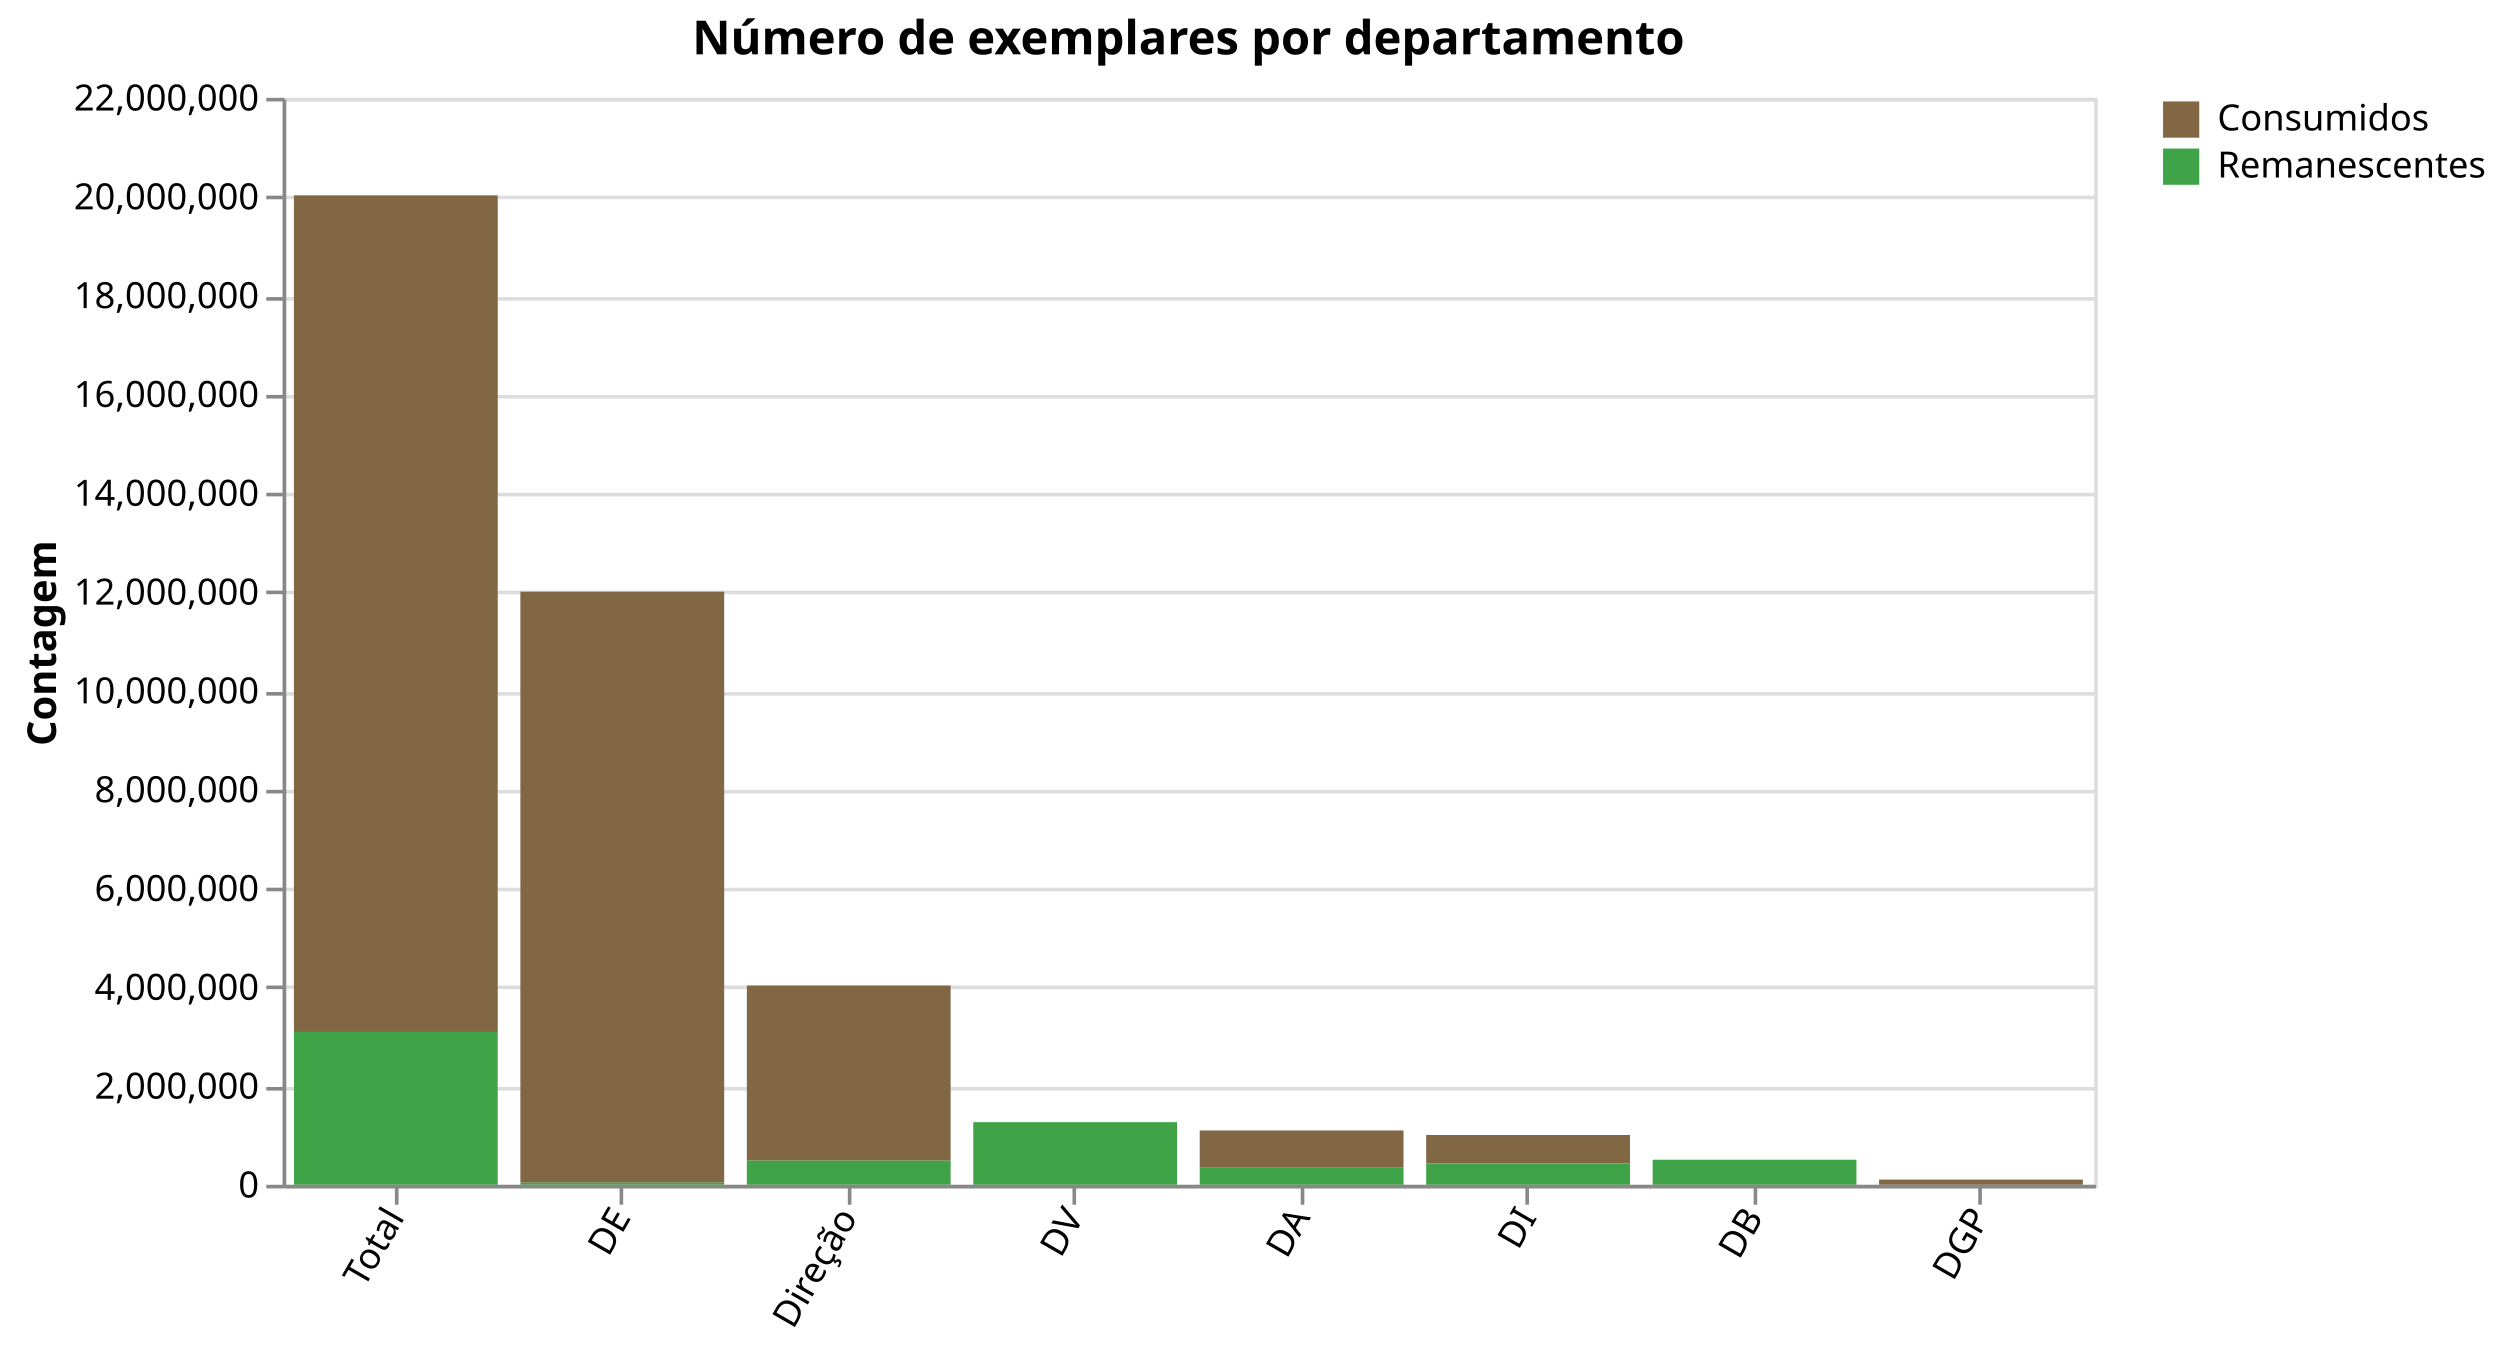
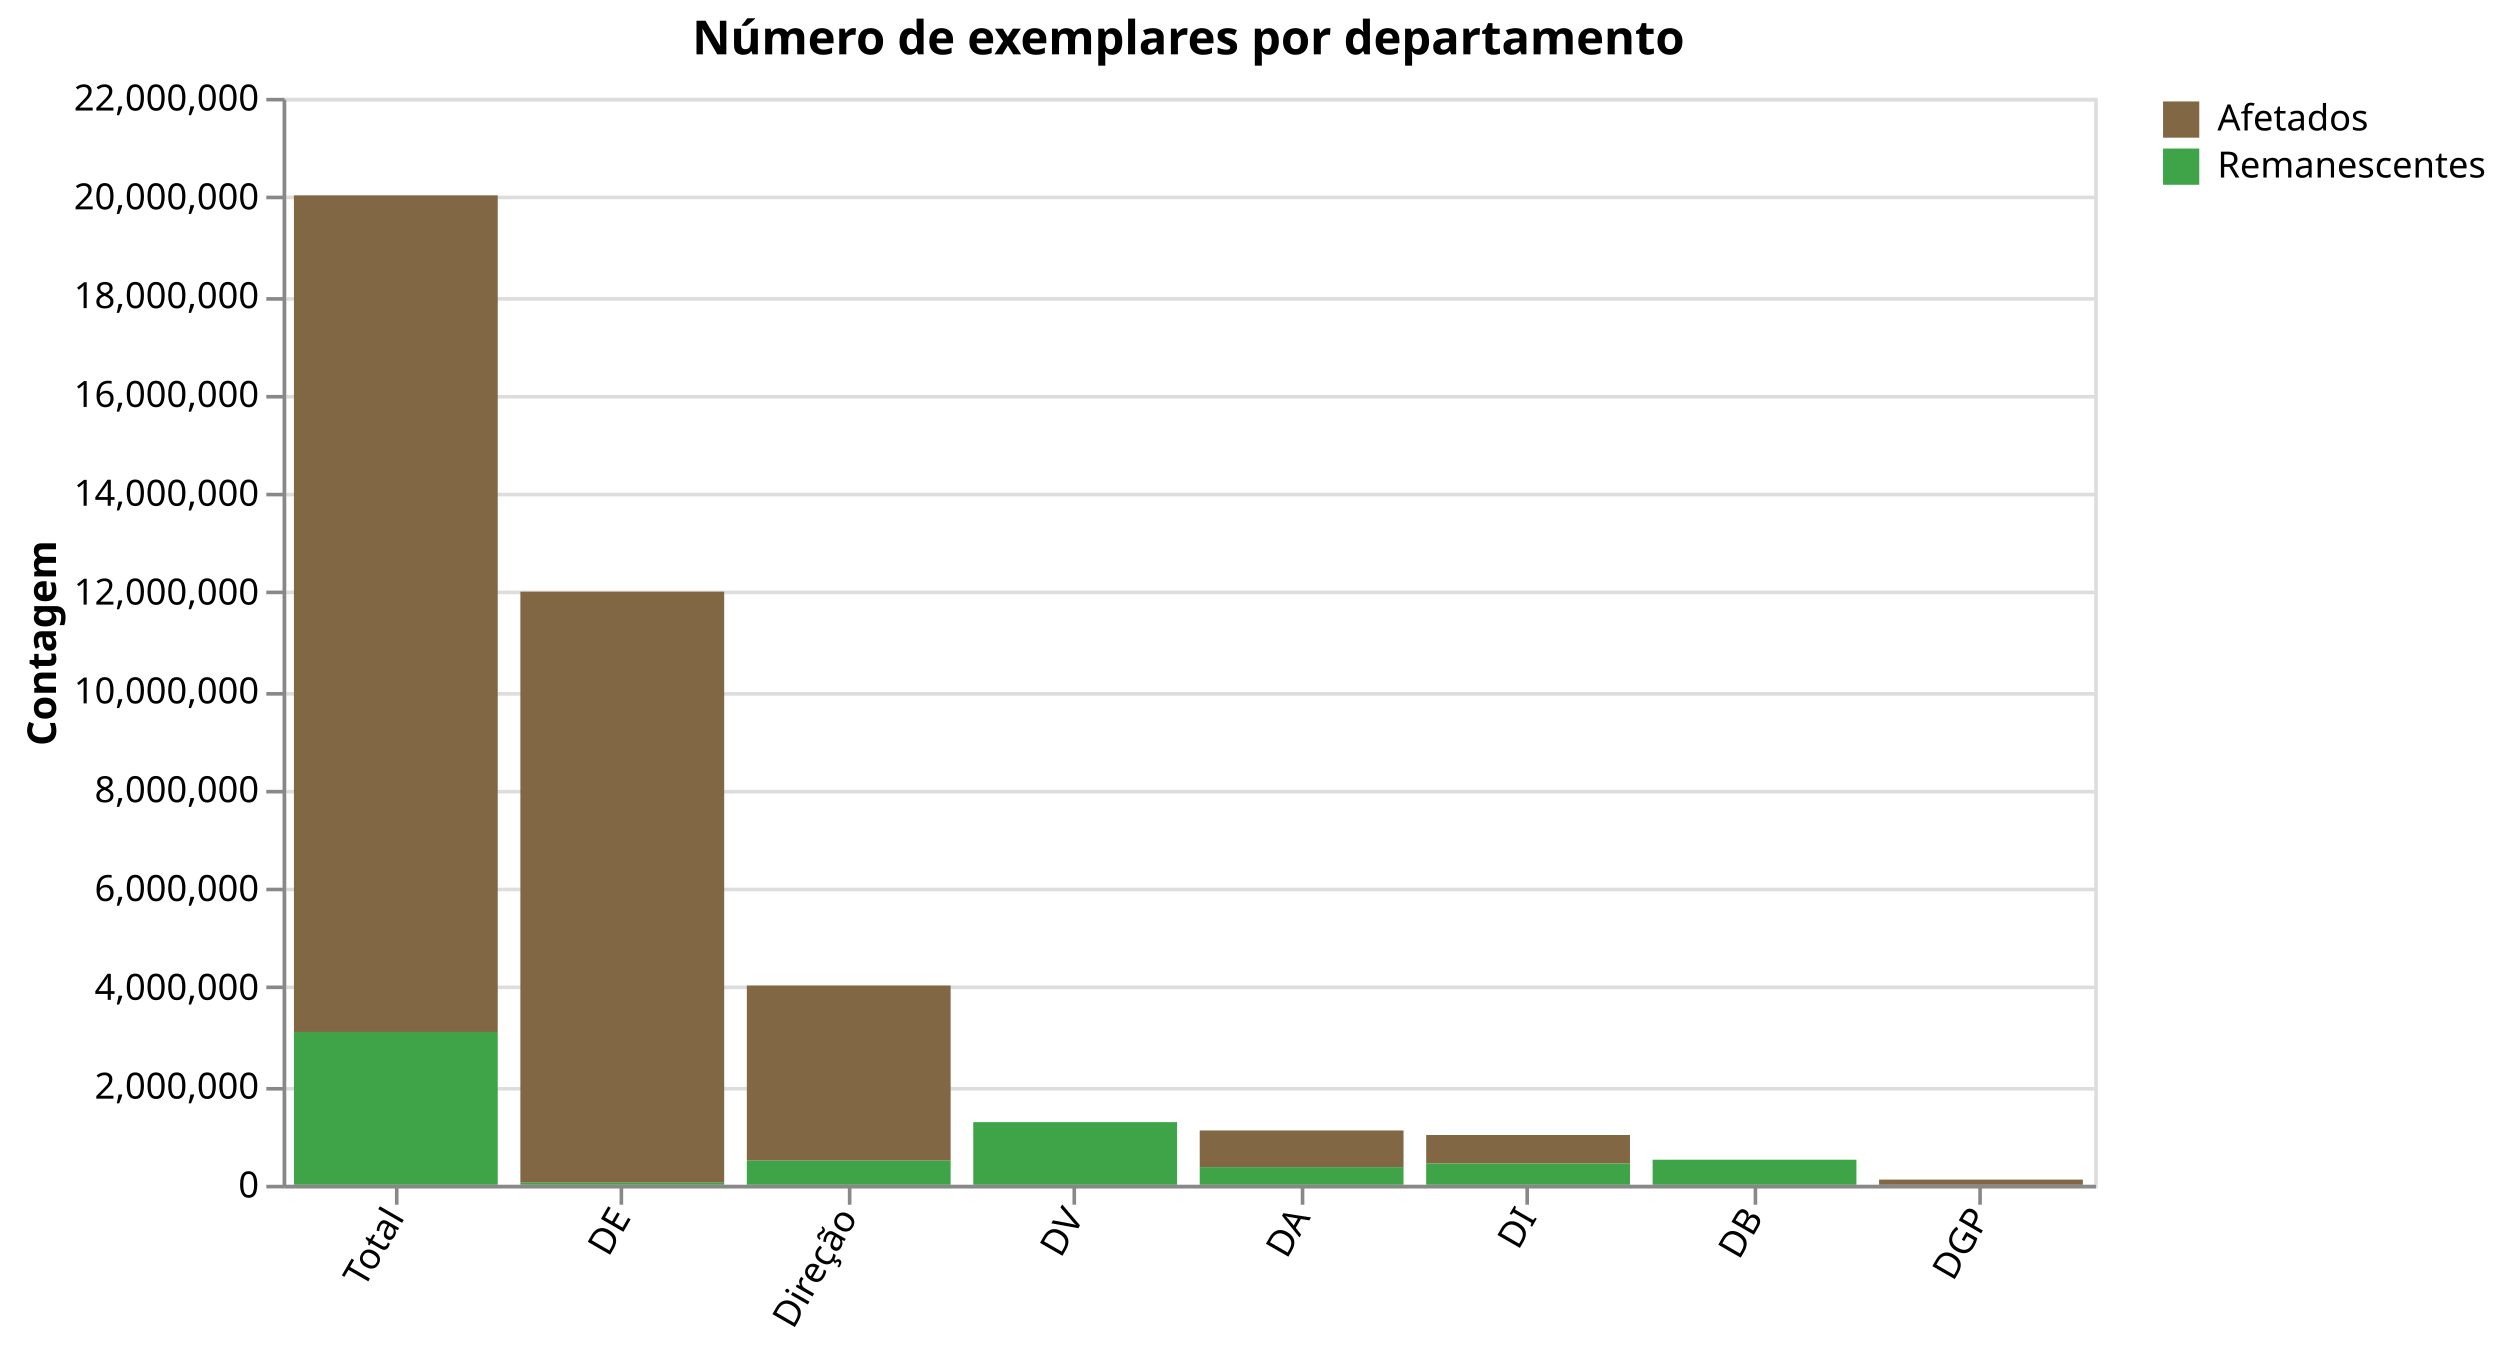
<svg xmlns="http://www.w3.org/2000/svg" class="marks" width="690" height="372" viewBox="0 0 690 372" version="1.1">
  <g transform="translate(78,27)">
    <g class="mark-group role-frame root">
      <g transform="translate(0,0)">
        <path class="background" d="M0.5,0.5h500v300h-500Z" style="fill: none; stroke: #ddd;" />
        <g>
          <g class="mark-group role-axis">
            <g transform="translate(0.5,0.5)">
              <path class="background" d="M0,0h0v0h0Z" style="pointer-events: none; fill: none;" />
              <g>
                <g class="mark-rule role-axis-grid" style="pointer-events: none;">
                  <line transform="translate(0,300)" x2="500" y2="0" style="fill: none; stroke: #ddd; stroke-width: 1; opacity: 1;" />
                  <line transform="translate(0,273)" x2="500" y2="0" style="fill: none; stroke: #ddd; stroke-width: 1; opacity: 1;" />
                  <line transform="translate(0,245)" x2="500" y2="0" style="fill: none; stroke: #ddd; stroke-width: 1; opacity: 1;" />
                  <line transform="translate(0,218)" x2="500" y2="0" style="fill: none; stroke: #ddd; stroke-width: 1; opacity: 1;" />
                  <line transform="translate(0,191)" x2="500" y2="0" style="fill: none; stroke: #ddd; stroke-width: 1; opacity: 1;" />
                  <line transform="translate(0,164)" x2="500" y2="0" style="fill: none; stroke: #ddd; stroke-width: 1; opacity: 1;" />
                  <line transform="translate(0,136)" x2="500" y2="0" style="fill: none; stroke: #ddd; stroke-width: 1; opacity: 1;" />
                  <line transform="translate(0,109)" x2="500" y2="0" style="fill: none; stroke: #ddd; stroke-width: 1; opacity: 1;" />
                  <line transform="translate(0,82)" x2="500" y2="0" style="fill: none; stroke: #ddd; stroke-width: 1; opacity: 1;" />
                  <line transform="translate(0,55)" x2="500" y2="0" style="fill: none; stroke: #ddd; stroke-width: 1; opacity: 1;" />
                  <line transform="translate(0,27)" x2="500" y2="0" style="fill: none; stroke: #ddd; stroke-width: 1; opacity: 1;" />
                  <line transform="translate(0,0)" x2="500" y2="0" style="fill: none; stroke: #ddd; stroke-width: 1; opacity: 1;" />
                </g>
              </g>
              <path class="foreground" d="" style="pointer-events: none; display: none; fill: none;" />
            </g>
          </g>
          <g class="mark-rect role-mark marks">
            <path d="M253.125,285.008h56.25v10.118h-56.25Z" style="fill: #826745;" />
            <path d="M253.125,295.125h56.25v4.875h-56.25Z" style="fill: #3EA447;" />
            <path d="M378.125,293.08h56.25v0h-56.25Z" style="fill: #826745;" />
            <path d="M378.125,293.08h56.25v6.92h-56.25Z" style="fill: #3EA447;" />
            <path d="M65.625,136.295h56.25v163.132h-56.25Z" style="fill: #826745;" />
            <path d="M65.625,299.427h56.25v0.573h-56.25Z" style="fill: #3EA447;" />
            <path d="M440.625,298.568h56.25v1.432h-56.25Z" style="fill: #826745;" />
            <path d="M440.625,300h56.25v0h-56.25Z" style="fill: #3EA447;" />
            <path d="M315.625,286.258h56.25v7.877h-56.25Z" style="fill: #826745;" />
            <path d="M315.625,294.135h56.25v5.865h-56.25Z" style="fill: #3EA447;" />
            <path d="M190.625,282.707h56.25v0.009h-56.25Z" style="fill: #826745;" />
            <path d="M190.625,282.715h56.25v17.285h-56.25Z" style="fill: #3EA447;" />
            <path d="M128.125,245.005h56.25v48.34h-56.25Z" style="fill: #826745;" />
            <path d="M128.125,293.344h56.25v6.656h-56.25Z" style="fill: #3EA447;" />
            <path d="M3.125,26.92h56.25v230.907h-56.25Z" style="fill: #826745;" />
            <path d="M3.125,257.827h56.25v42.173h-56.25Z" style="fill: #3EA447;" />
          </g>
          <g class="mark-group role-legend">
            <g transform="translate(518,0)">
              <path class="background" d="M0,0h89v24h-89Z" style="pointer-events: none; fill: none;" />
              <g>
                <g class="mark-group role-legend-entry">
                  <g transform="translate(0,0)">
                    <path class="background" d="M0,0h0v0h0Z" style="pointer-events: none; fill: none;" />
                    <g>
                      <g class="mark-group role-scope">
                        <g transform="translate(0,0)">
                          <path class="background" d="M0,0h88.261v11h-88.261Z" style="pointer-events: none; fill: none; opacity: 1;" />
                          <g>
                            <g class="mark-symbol role-legend-symbol" style="pointer-events: none;">
                              <path transform="translate(6,6)" d="M-5,-5h10v10h-10Z" style="fill: #826745; stroke-width: 1.5; opacity: 1;" />
                            </g>
                            <g class="mark-text role-legend-label" style="pointer-events: none;">
-                               <text text-anchor="start" transform="translate(16,9)" style="font-family: sans-serif; font-size: 10px; fill: #000; opacity: 1;">Consumidos</text>
+                               <text text-anchor="start" transform="translate(16,9)" style="font-family: sans-serif; font-size: 10px; fill: #000; opacity: 1;">Afetados</text>
                            </g>
                          </g>
                          <path class="foreground" d="" style="pointer-events: none; display: none; fill: none;" />
                        </g>
                        <g transform="translate(0,13)">
                          <path class="background" d="M0,0h88.261v11h-88.261Z" style="pointer-events: none; fill: none; opacity: 1;" />
                          <g>
                            <g class="mark-symbol role-legend-symbol" style="pointer-events: none;">
                              <path transform="translate(6,6)" d="M-5,-5h10v10h-10Z" style="fill: #3EA447; stroke-width: 1.5; opacity: 1;" />
                            </g>
                            <g class="mark-text role-legend-label" style="pointer-events: none;">
                              <text text-anchor="start" transform="translate(16,9)" style="font-family: sans-serif; font-size: 10px; fill: #000; opacity: 1;">Remanescentes</text>
                            </g>
                          </g>
                          <path class="foreground" d="" style="pointer-events: none; display: none; fill: none;" />
                        </g>
                      </g>
                    </g>
                    <path class="foreground" d="" style="pointer-events: none; display: none; fill: none;" />
                  </g>
                </g>
              </g>
              <path class="foreground" d="" style="pointer-events: none; display: none; fill: none;" />
            </g>
          </g>
          <g class="mark-group role-title">
            <g transform="translate(250,-22)">
              <path class="background" d="M0,0h0v0h0Z" style="pointer-events: none; fill: none;" />
              <g>
                <g class="mark-text role-title-text" style="pointer-events: none;">
                  <text text-anchor="middle" transform="translate(0,10)" style="font-family: sans-serif; font-size: 13px; font-weight: bold; fill: #000; opacity: 1;">Número de exemplares por departamento</text>
                </g>
              </g>
              <path class="foreground" d="" style="pointer-events: none; display: none; fill: none;" />
            </g>
          </g>
          <g class="mark-group role-axis">
            <g transform="translate(0.5,300.5)">
              <path class="background" d="M0,0h0v0h0Z" style="pointer-events: none; fill: none;" />
              <g>
                <g class="mark-rule role-axis-tick" style="pointer-events: none;">
                  <line transform="translate(31,0)" x2="0" y2="5" style="fill: none; stroke: #888; stroke-width: 1; opacity: 1;" />
                  <line transform="translate(93,0)" x2="0" y2="5" style="fill: none; stroke: #888; stroke-width: 1; opacity: 1;" />
                  <line transform="translate(156,0)" x2="0" y2="5" style="fill: none; stroke: #888; stroke-width: 1; opacity: 1;" />
                  <line transform="translate(218,0)" x2="0" y2="5" style="fill: none; stroke: #888; stroke-width: 1; opacity: 1;" />
                  <line transform="translate(281,0)" x2="0" y2="5" style="fill: none; stroke: #888; stroke-width: 1; opacity: 1;" />
                  <line transform="translate(343,0)" x2="0" y2="5" style="fill: none; stroke: #888; stroke-width: 1; opacity: 1;" />
                  <line transform="translate(406,0)" x2="0" y2="5" style="fill: none; stroke: #888; stroke-width: 1; opacity: 1;" />
                  <line transform="translate(468,0)" x2="0" y2="5" style="fill: none; stroke: #888; stroke-width: 1; opacity: 1;" />
                </g>
                <g class="mark-text role-axis-label" style="pointer-events: none;">
                  <text text-anchor="end" transform="translate(30.75,7) rotate(300) translate(0,3)" style="font-family: sans-serif; font-size: 10px; fill: #000; opacity: 1;">Total</text>
                  <text text-anchor="end" transform="translate(93.25,7) rotate(300) translate(0,3)" style="font-family: sans-serif; font-size: 10px; fill: #000; opacity: 1;">DE</text>
                  <text text-anchor="end" transform="translate(155.75,7) rotate(300) translate(0,3)" style="font-family: sans-serif; font-size: 10px; fill: #000; opacity: 1;">Direção</text>
                  <text text-anchor="end" transform="translate(218.25,7) rotate(300) translate(0,3)" style="font-family: sans-serif; font-size: 10px; fill: #000; opacity: 1;">DV</text>
                  <text text-anchor="end" transform="translate(280.75,7) rotate(300) translate(0,3)" style="font-family: sans-serif; font-size: 10px; fill: #000; opacity: 1;">DA</text>
                  <text text-anchor="end" transform="translate(343.25,7) rotate(300) translate(0,3)" style="font-family: sans-serif; font-size: 10px; fill: #000; opacity: 1;">DI</text>
                  <text text-anchor="end" transform="translate(405.75,7) rotate(300) translate(0,3)" style="font-family: sans-serif; font-size: 10px; fill: #000; opacity: 1;">DB</text>
                  <text text-anchor="end" transform="translate(468.25,7) rotate(300) translate(0,3)" style="font-family: sans-serif; font-size: 10px; fill: #000; opacity: 1;">DGP</text>
                </g>
                <g class="mark-rule role-axis-domain" style="pointer-events: none;">
                  <line transform="translate(0,0)" x2="500" y2="0" style="fill: none; stroke: #888; stroke-width: 1; opacity: 1;" />
                </g>
              </g>
              <path class="foreground" d="" style="pointer-events: none; display: none; fill: none;" />
            </g>
          </g>
          <g class="mark-group role-axis">
            <g transform="translate(0.5,0.5)">
              <path class="background" d="M0,0h0v0h0Z" style="pointer-events: none; fill: none;" />
              <g>
                <g class="mark-rule role-axis-tick" style="pointer-events: none;">
                  <line transform="translate(0,300)" x2="-5" y2="0" style="fill: none; stroke: #888; stroke-width: 1; opacity: 1;" />
                  <line transform="translate(0,273)" x2="-5" y2="0" style="fill: none; stroke: #888; stroke-width: 1; opacity: 1;" />
                  <line transform="translate(0,245)" x2="-5" y2="0" style="fill: none; stroke: #888; stroke-width: 1; opacity: 1;" />
                  <line transform="translate(0,218)" x2="-5" y2="0" style="fill: none; stroke: #888; stroke-width: 1; opacity: 1;" />
                  <line transform="translate(0,191)" x2="-5" y2="0" style="fill: none; stroke: #888; stroke-width: 1; opacity: 1;" />
                  <line transform="translate(0,164)" x2="-5" y2="0" style="fill: none; stroke: #888; stroke-width: 1; opacity: 1;" />
                  <line transform="translate(0,136)" x2="-5" y2="0" style="fill: none; stroke: #888; stroke-width: 1; opacity: 1;" />
                  <line transform="translate(0,109)" x2="-5" y2="0" style="fill: none; stroke: #888; stroke-width: 1; opacity: 1;" />
                  <line transform="translate(0,82)" x2="-5" y2="0" style="fill: none; stroke: #888; stroke-width: 1; opacity: 1;" />
                  <line transform="translate(0,55)" x2="-5" y2="0" style="fill: none; stroke: #888; stroke-width: 1; opacity: 1;" />
                  <line transform="translate(0,27)" x2="-5" y2="0" style="fill: none; stroke: #888; stroke-width: 1; opacity: 1;" />
                  <line transform="translate(0,0)" x2="-5" y2="0" style="fill: none; stroke: #888; stroke-width: 1; opacity: 1;" />
                </g>
                <g class="mark-text role-axis-label" style="pointer-events: none;">
                  <text text-anchor="end" transform="translate(-7,303)" style="font-family: sans-serif; font-size: 10px; fill: #000; opacity: 1;">0</text>
                  <text text-anchor="end" transform="translate(-7,275.7273)" style="font-family: sans-serif; font-size: 10px; fill: #000; opacity: 1;">2,000,000</text>
                  <text text-anchor="end" transform="translate(-7,248.4545)" style="font-family: sans-serif; font-size: 10px; fill: #000; opacity: 1;">4,000,000</text>
                  <text text-anchor="end" transform="translate(-7,221.1818)" style="font-family: sans-serif; font-size: 10px; fill: #000; opacity: 1;">6,000,000</text>
                  <text text-anchor="end" transform="translate(-7,193.9091)" style="font-family: sans-serif; font-size: 10px; fill: #000; opacity: 1;">8,000,000</text>
                  <text text-anchor="end" transform="translate(-7,166.6364)" style="font-family: sans-serif; font-size: 10px; fill: #000; opacity: 1;">10,000,000</text>
                  <text text-anchor="end" transform="translate(-7,139.3636)" style="font-family: sans-serif; font-size: 10px; fill: #000; opacity: 1;">12,000,000</text>
                  <text text-anchor="end" transform="translate(-7,112.0909)" style="font-family: sans-serif; font-size: 10px; fill: #000; opacity: 1;">14,000,000</text>
                  <text text-anchor="end" transform="translate(-7,84.81818)" style="font-family: sans-serif; font-size: 10px; fill: #000; opacity: 1;">16,000,000</text>
                  <text text-anchor="end" transform="translate(-7,57.54545)" style="font-family: sans-serif; font-size: 10px; fill: #000; opacity: 1;">18,000,000</text>
                  <text text-anchor="end" transform="translate(-7,30.27273)" style="font-family: sans-serif; font-size: 10px; fill: #000; opacity: 1;">20,000,000</text>
                  <text text-anchor="end" transform="translate(-7,3)" style="font-family: sans-serif; font-size: 10px; fill: #000; opacity: 1;">22,000,000</text>
                </g>
                <g class="mark-rule role-axis-domain" style="pointer-events: none;">
                  <line transform="translate(0,300)" x2="0" y2="-300" style="fill: none; stroke: #888; stroke-width: 1; opacity: 1;" />
                </g>
                <g class="mark-text role-axis-title" style="pointer-events: none;">
                  <text text-anchor="middle" transform="translate(-61.04883,150) rotate(-90) translate(0,-2)" style="font-family: sans-serif; font-size: 11px; font-weight: bold; fill: #000; opacity: 1;">Contagem</text>
                </g>
              </g>
              <path class="foreground" d="" style="pointer-events: none; display: none; fill: none;" />
            </g>
          </g>
        </g>
        <path class="foreground" d="" style="display: none; fill: none;" />
      </g>
    </g>
  </g>
</svg>
